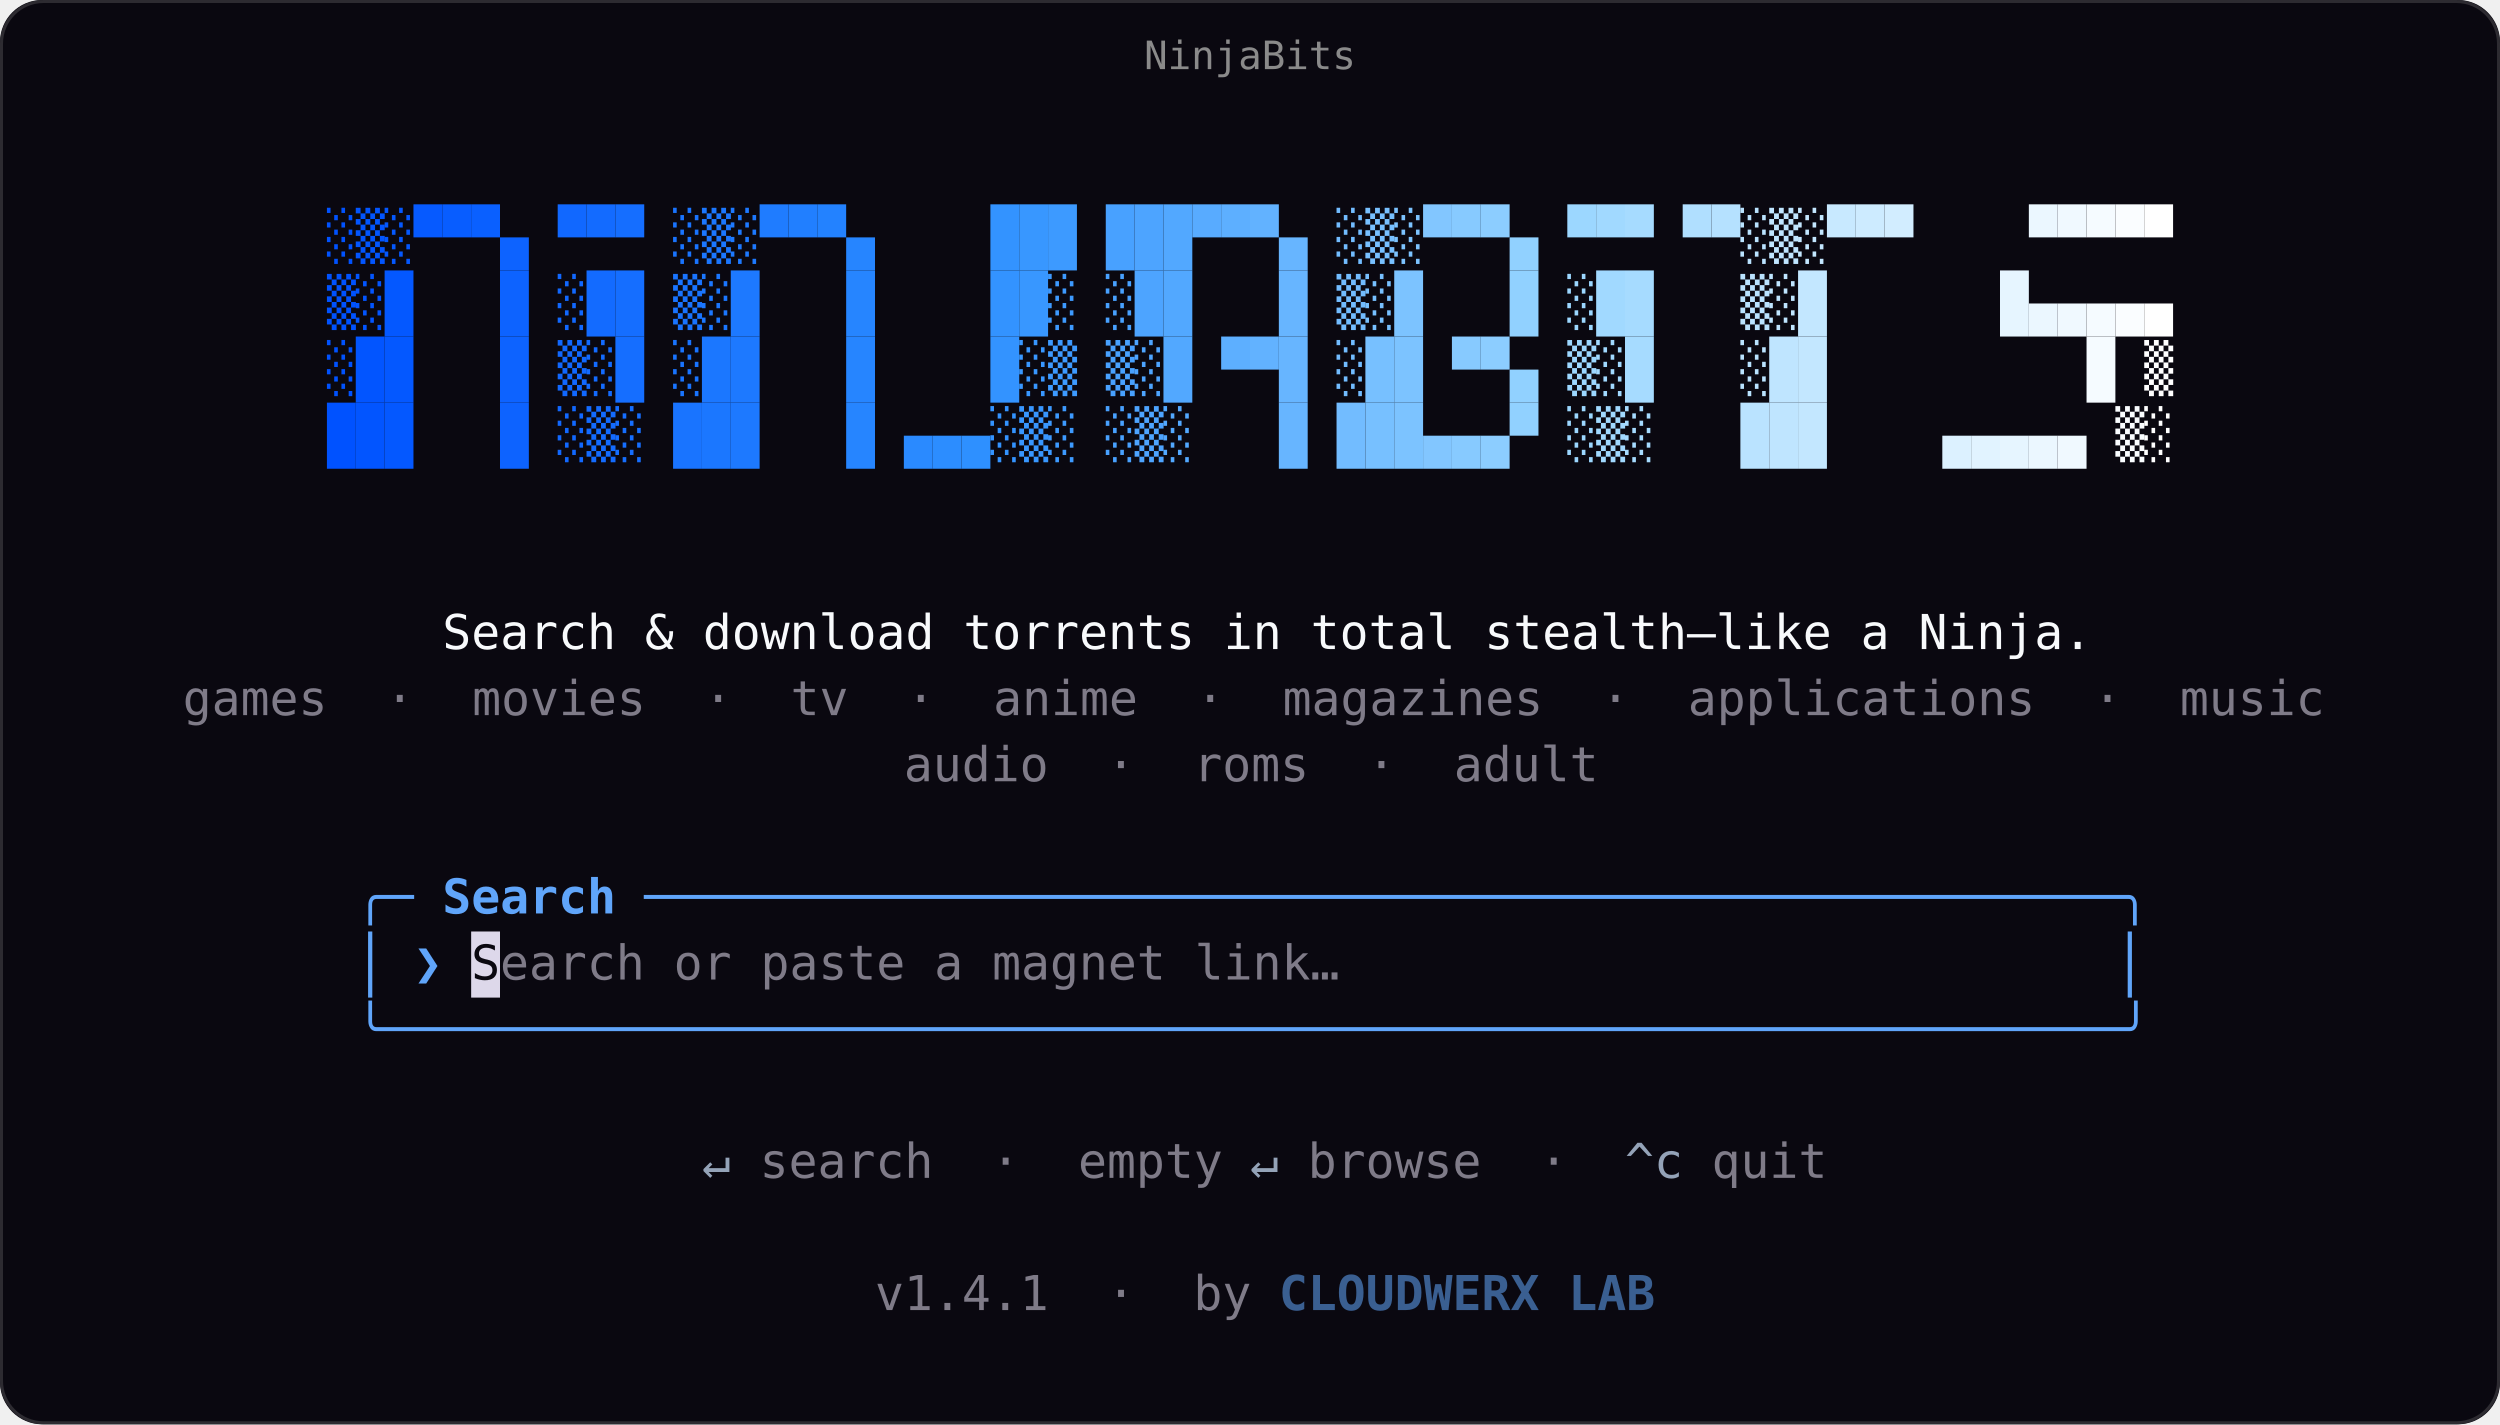
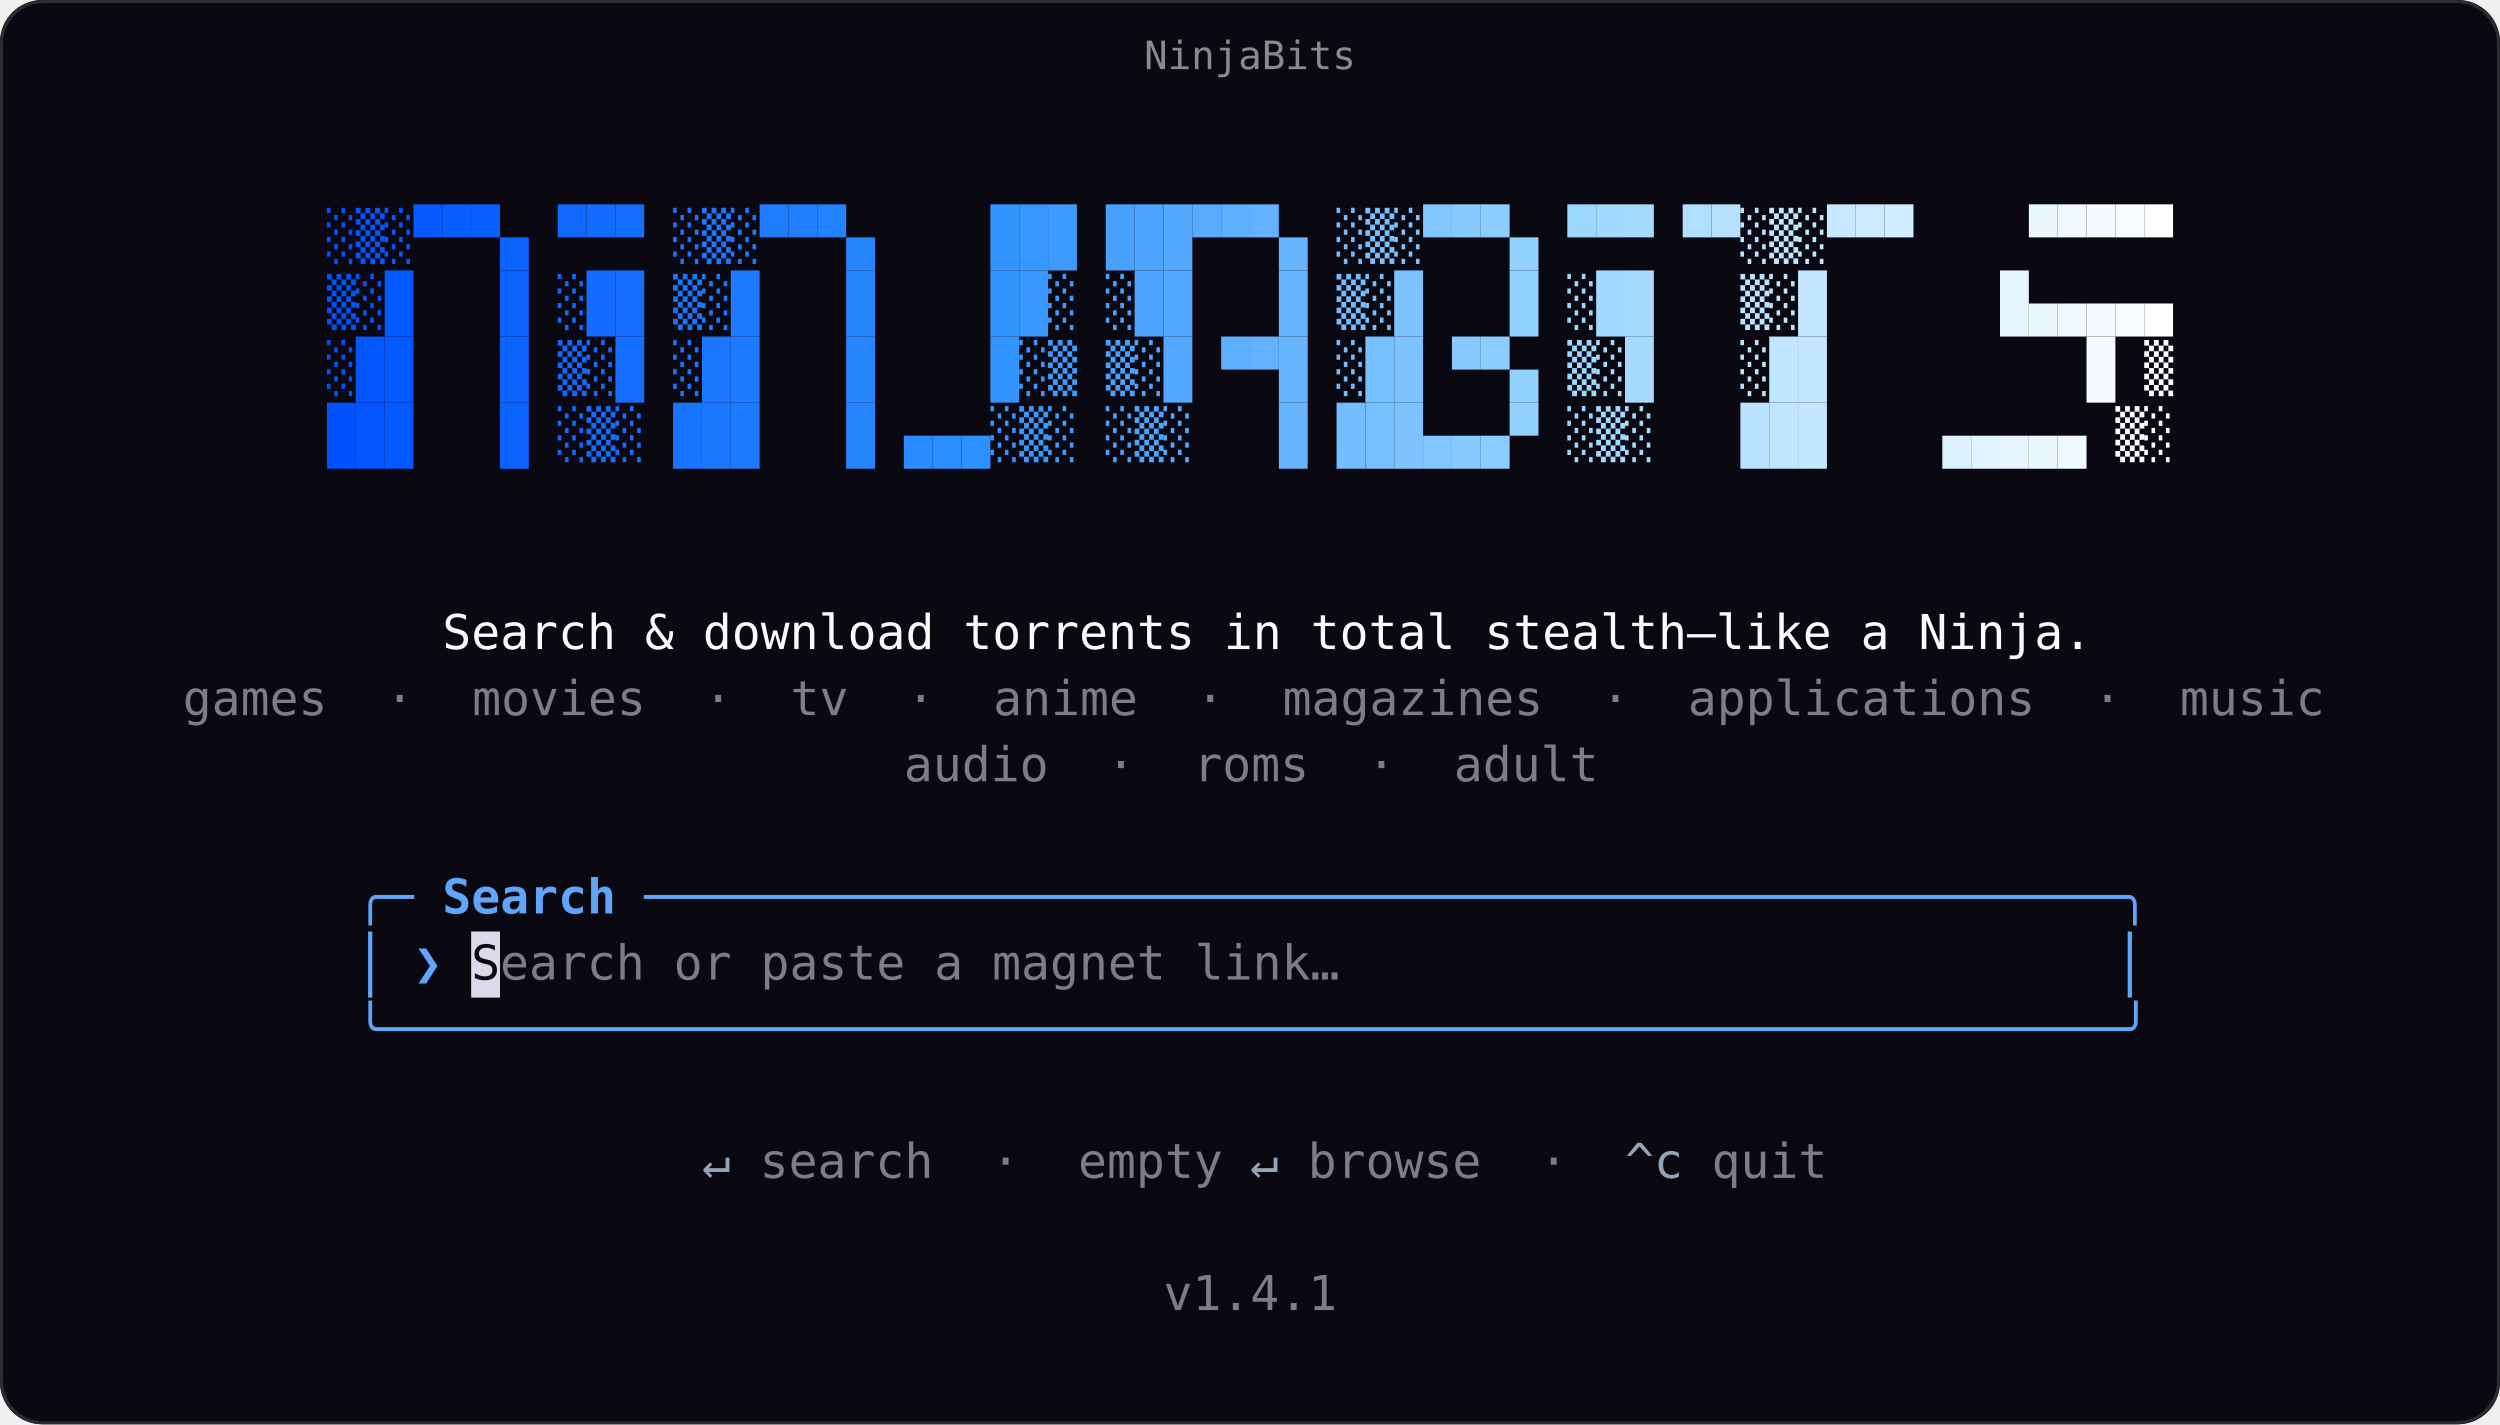
<svg xmlns="http://www.w3.org/2000/svg" width="832" height="474" viewBox="0 0 832 474" style="max-width: 832px; width: 100%; height: auto;" role="img">
  <rect width="100%" height="100%" rx="14" fill="#0a0810" />
  <rect x="0.5" y="0.5" width="831" height="473" rx="14" fill="none" stroke="#2d2b31" stroke-width="1" />
  <text x="416" y="23" text-anchor="middle" font-family="ui-monospace, &quot;Cascadia Mono&quot;, &quot;SF Mono&quot;, Menlo, Consolas, &quot;DejaVu Sans Mono&quot;, monospace" font-size="13" fill="#8a8a8a">NinjaBits</text>
  <g font-family="ui-monospace, &quot;Cascadia Mono&quot;, &quot;SF Mono&quot;, Menlo, Consolas, &quot;DejaVu Sans Mono&quot;, monospace" font-size="16" fill="#ddd8ea">
    <text x="108.8" y="84" textLength="9.6" lengthAdjust="spacingAndGlyphs" xml:space="preserve" fill="#0052ff" font-weight="600">░</text>
    <text x="118.4" y="84" textLength="9.6" lengthAdjust="spacingAndGlyphs" xml:space="preserve" fill="#0255ff" font-weight="600">▒</text>
    <text x="128" y="84" textLength="9.6" lengthAdjust="spacingAndGlyphs" xml:space="preserve" fill="#0458ff" font-weight="600">░</text>
    <rect x="137.6" y="68" width="9.6" height="11" fill="#065aff" />
    <rect x="147.2" y="68" width="9.6" height="11" fill="#085dff" />
    <rect x="156.8" y="68" width="9.6" height="11" fill="#0a60ff" />
    <rect x="166.4" y="79" width="9.6" height="11" fill="#0d63ff" />
    <rect x="185.6" y="68" width="9.6" height="11" fill="#1168ff" />
    <rect x="195.2" y="68" width="9.6" height="11" fill="#136bff" />
    <rect x="204.8" y="68" width="9.6" height="11" fill="#156eff" />
    <text x="224" y="84" textLength="9.6" lengthAdjust="spacingAndGlyphs" xml:space="preserve" fill="#1974ff" font-weight="600">░</text>
    <text x="233.6" y="84" textLength="9.6" lengthAdjust="spacingAndGlyphs" xml:space="preserve" fill="#1b77ff" font-weight="600">▒</text>
    <text x="243.2" y="84" textLength="9.6" lengthAdjust="spacingAndGlyphs" xml:space="preserve" fill="#1d79ff" font-weight="600">░</text>
    <rect x="252.8" y="68" width="9.6" height="11" fill="#1f7cff" />
    <rect x="262.4" y="68" width="9.6" height="11" fill="#217fff" />
    <rect x="272" y="68" width="9.6" height="11" fill="#2382ff" />
    <rect x="281.6" y="79" width="9.6" height="11" fill="#2685ff" />
    <rect x="329.6" y="68" width="9.6" height="22" fill="#3393ff" />
    <rect x="339.2" y="68" width="9.6" height="22" fill="#3897ff" />
    <rect x="348.8" y="68" width="9.6" height="22" fill="#3d9aff" />
    <rect x="368" y="68" width="9.6" height="22" fill="#48a1ff" />
    <rect x="377.6" y="68" width="9.6" height="22" fill="#4da4ff" />
    <rect x="387.2" y="68" width="9.6" height="22" fill="#52a8ff" />
    <rect x="396.8" y="68" width="9.6" height="11" fill="#58abff" />
    <rect x="406.4" y="68" width="9.6" height="11" fill="#5dafff" />
    <rect x="416" y="68" width="9.6" height="11" fill="#62b2ff" />
    <rect x="425.6" y="79" width="9.6" height="11" fill="#67b5ff" />
    <text x="444.8" y="84" textLength="9.6" lengthAdjust="spacingAndGlyphs" xml:space="preserve" fill="#72bcff" font-weight="600">░</text>
    <text x="454.4" y="84" textLength="9.6" lengthAdjust="spacingAndGlyphs" xml:space="preserve" fill="#77c0ff" font-weight="600">▒</text>
    <text x="464" y="84" textLength="9.6" lengthAdjust="spacingAndGlyphs" xml:space="preserve" fill="#7cc3ff" font-weight="600">░</text>
    <rect x="473.6" y="68" width="9.6" height="11" fill="#82c6ff" />
    <rect x="483.2" y="68" width="9.6" height="11" fill="#87caff" />
    <rect x="492.8" y="68" width="9.6" height="11" fill="#8ccdff" />
    <rect x="502.4" y="79" width="9.6" height="11" fill="#91d1ff" />
    <rect x="521.6" y="68" width="9.6" height="11" fill="#9cd7ff" />
    <rect x="531.2" y="68" width="9.6" height="11" fill="#a1d9ff" />
    <rect x="540.8" y="68" width="9.6" height="11" fill="#a6dbff" />
    <rect x="560" y="68" width="9.6" height="11" fill="#b0dfff" />
    <rect x="569.6" y="68" width="9.6" height="11" fill="#b5e1ff" />
    <text x="579.2" y="84" textLength="9.6" lengthAdjust="spacingAndGlyphs" xml:space="preserve" fill="#bae3ff" font-weight="600">░</text>
    <text x="588.8" y="84" textLength="9.6" lengthAdjust="spacingAndGlyphs" xml:space="preserve" fill="#bfe5ff" font-weight="600">▒</text>
    <text x="598.4" y="84" textLength="9.6" lengthAdjust="spacingAndGlyphs" xml:space="preserve" fill="#c3e7ff" font-weight="600">░</text>
    <rect x="608" y="68" width="9.6" height="11" fill="#c8e9ff" />
    <rect x="617.6" y="68" width="9.6" height="11" fill="#cdebff" />
    <rect x="627.2" y="68" width="9.6" height="11" fill="#d2edff" />
    <rect x="675.2" y="68" width="9.6" height="11" fill="#ebf7ff" />
    <rect x="684.8" y="68" width="9.6" height="11" fill="#f0f9ff" />
    <rect x="694.4" y="68" width="9.6" height="11" fill="#f5fbff" />
    <rect x="704" y="68" width="9.6" height="11" fill="#fafdff" />
    <rect x="713.6" y="68" width="9.6" height="11" fill="#ffffff" />
    <text x="108.8" y="106" textLength="9.6" lengthAdjust="spacingAndGlyphs" xml:space="preserve" fill="#0052ff" font-weight="600">▒</text>
    <text x="118.4" y="106" textLength="9.6" lengthAdjust="spacingAndGlyphs" xml:space="preserve" fill="#0255ff" font-weight="600">░</text>
    <rect x="128" y="90" width="9.6" height="22" fill="#0458ff" />
    <rect x="166.4" y="90" width="9.6" height="22" fill="#0d63ff" />
    <text x="185.6" y="106" textLength="9.6" lengthAdjust="spacingAndGlyphs" xml:space="preserve" fill="#1168ff" font-weight="600">░</text>
    <rect x="195.2" y="90" width="9.6" height="22" fill="#136bff" />
    <rect x="204.8" y="90" width="9.6" height="22" fill="#156eff" />
    <text x="224" y="106" textLength="9.6" lengthAdjust="spacingAndGlyphs" xml:space="preserve" fill="#1974ff" font-weight="600">▒</text>
    <text x="233.6" y="106" textLength="9.6" lengthAdjust="spacingAndGlyphs" xml:space="preserve" fill="#1b77ff" font-weight="600">░</text>
    <rect x="243.2" y="90" width="9.6" height="22" fill="#1d79ff" />
    <rect x="281.6" y="90" width="9.6" height="22" fill="#2685ff" />
    <rect x="329.6" y="90" width="9.6" height="22" fill="#3393ff" />
    <rect x="339.2" y="90" width="9.6" height="22" fill="#3897ff" />
    <text x="348.8" y="106" textLength="9.6" lengthAdjust="spacingAndGlyphs" xml:space="preserve" fill="#3d9aff" font-weight="600">░</text>
    <text x="368" y="106" textLength="9.6" lengthAdjust="spacingAndGlyphs" xml:space="preserve" fill="#48a1ff" font-weight="600">░</text>
    <rect x="377.6" y="90" width="9.6" height="22" fill="#4da4ff" />
    <rect x="387.2" y="90" width="9.6" height="22" fill="#52a8ff" />
    <rect x="425.6" y="90" width="9.6" height="22" fill="#67b5ff" />
    <text x="444.8" y="106" textLength="9.6" lengthAdjust="spacingAndGlyphs" xml:space="preserve" fill="#72bcff" font-weight="600">▒</text>
    <text x="454.4" y="106" textLength="9.6" lengthAdjust="spacingAndGlyphs" xml:space="preserve" fill="#77c0ff" font-weight="600">░</text>
    <rect x="464" y="90" width="9.6" height="22" fill="#7cc3ff" />
    <rect x="502.4" y="90" width="9.6" height="22" fill="#91d1ff" />
    <text x="521.6" y="106" textLength="9.6" lengthAdjust="spacingAndGlyphs" xml:space="preserve" fill="#9cd7ff" font-weight="600">░</text>
    <rect x="531.2" y="90" width="9.6" height="22" fill="#a1d9ff" />
    <rect x="540.8" y="90" width="9.6" height="22" fill="#a6dbff" />
    <text x="579.2" y="106" textLength="9.6" lengthAdjust="spacingAndGlyphs" xml:space="preserve" fill="#bae3ff" font-weight="600">▒</text>
    <text x="588.8" y="106" textLength="9.6" lengthAdjust="spacingAndGlyphs" xml:space="preserve" fill="#bfe5ff" font-weight="600">░</text>
    <rect x="598.4" y="90" width="9.6" height="22" fill="#c3e7ff" />
    <rect x="665.6" y="90" width="9.6" height="22" fill="#e6f5ff" />
    <rect x="675.2" y="101" width="9.6" height="11" fill="#ebf7ff" />
    <rect x="684.8" y="101" width="9.6" height="11" fill="#f0f9ff" />
    <rect x="694.4" y="101" width="9.6" height="11" fill="#f5fbff" />
    <rect x="704" y="101" width="9.6" height="11" fill="#fafdff" />
    <rect x="713.6" y="101" width="9.6" height="11" fill="#ffffff" />
    <text x="108.8" y="128" textLength="9.6" lengthAdjust="spacingAndGlyphs" xml:space="preserve" fill="#0052ff" font-weight="600">░</text>
    <rect x="118.4" y="112" width="9.6" height="22" fill="#0255ff" />
    <rect x="128" y="112" width="9.6" height="22" fill="#0458ff" />
    <rect x="166.4" y="112" width="9.6" height="22" fill="#0d63ff" />
    <text x="185.6" y="128" textLength="9.6" lengthAdjust="spacingAndGlyphs" xml:space="preserve" fill="#1168ff" font-weight="600">▒</text>
    <text x="195.2" y="128" textLength="9.6" lengthAdjust="spacingAndGlyphs" xml:space="preserve" fill="#136bff" font-weight="600">░</text>
    <rect x="204.8" y="112" width="9.6" height="22" fill="#156eff" />
    <text x="224" y="128" textLength="9.6" lengthAdjust="spacingAndGlyphs" xml:space="preserve" fill="#1974ff" font-weight="600">░</text>
    <rect x="233.6" y="112" width="9.6" height="22" fill="#1b77ff" />
    <rect x="243.2" y="112" width="9.6" height="22" fill="#1d79ff" />
    <rect x="281.6" y="112" width="9.6" height="22" fill="#2685ff" />
    <rect x="329.6" y="112" width="9.6" height="22" fill="#3393ff" />
    <text x="339.2" y="128" textLength="9.6" lengthAdjust="spacingAndGlyphs" xml:space="preserve" fill="#3897ff" font-weight="600">░</text>
    <text x="348.8" y="128" textLength="9.6" lengthAdjust="spacingAndGlyphs" xml:space="preserve" fill="#3d9aff" font-weight="600">▒</text>
    <text x="368" y="128" textLength="9.6" lengthAdjust="spacingAndGlyphs" xml:space="preserve" fill="#48a1ff" font-weight="600">▒</text>
    <text x="377.6" y="128" textLength="9.6" lengthAdjust="spacingAndGlyphs" xml:space="preserve" fill="#4da4ff" font-weight="600">░</text>
    <rect x="387.2" y="112" width="9.6" height="22" fill="#52a8ff" />
    <rect x="406.4" y="112" width="9.6" height="11" fill="#5dafff" />
    <rect x="416" y="112" width="9.6" height="11" fill="#62b2ff" />
    <rect x="425.6" y="112" width="9.6" height="22" fill="#67b5ff" />
    <text x="444.8" y="128" textLength="9.6" lengthAdjust="spacingAndGlyphs" xml:space="preserve" fill="#72bcff" font-weight="600">░</text>
    <rect x="454.4" y="112" width="9.6" height="22" fill="#77c0ff" />
    <rect x="464" y="112" width="9.6" height="22" fill="#7cc3ff" />
    <rect x="483.2" y="112" width="9.6" height="11" fill="#87caff" />
    <rect x="492.8" y="112" width="9.6" height="11" fill="#8ccdff" />
    <rect x="502.4" y="123" width="9.6" height="11" fill="#91d1ff" />
    <text x="521.6" y="128" textLength="9.6" lengthAdjust="spacingAndGlyphs" xml:space="preserve" fill="#9cd7ff" font-weight="600">▒</text>
    <text x="531.2" y="128" textLength="9.6" lengthAdjust="spacingAndGlyphs" xml:space="preserve" fill="#a1d9ff" font-weight="600">░</text>
    <rect x="540.8" y="112" width="9.6" height="22" fill="#a6dbff" />
    <text x="579.2" y="128" textLength="9.6" lengthAdjust="spacingAndGlyphs" xml:space="preserve" fill="#bae3ff" font-weight="600">░</text>
    <rect x="588.8" y="112" width="9.6" height="22" fill="#bfe5ff" />
    <rect x="598.4" y="112" width="9.6" height="22" fill="#c3e7ff" />
    <rect x="694.4" y="112" width="9.6" height="22" fill="#f5fbff" />
    <text x="713.6" y="128" textLength="9.6" lengthAdjust="spacingAndGlyphs" xml:space="preserve" fill="#ffffff" font-weight="600">▒</text>
    <rect x="108.8" y="134" width="9.6" height="22" fill="#0052ff" />
    <rect x="118.4" y="134" width="9.6" height="22" fill="#0255ff" />
    <rect x="128" y="134" width="9.6" height="22" fill="#0458ff" />
    <rect x="166.4" y="134" width="9.6" height="22" fill="#0d63ff" />
    <text x="185.6" y="150" textLength="9.6" lengthAdjust="spacingAndGlyphs" xml:space="preserve" fill="#1168ff" font-weight="600">░</text>
    <text x="195.2" y="150" textLength="9.6" lengthAdjust="spacingAndGlyphs" xml:space="preserve" fill="#136bff" font-weight="600">▒</text>
    <text x="204.8" y="150" textLength="9.6" lengthAdjust="spacingAndGlyphs" xml:space="preserve" fill="#156eff" font-weight="600">░</text>
    <rect x="224" y="134" width="9.6" height="22" fill="#1974ff" />
    <rect x="233.6" y="134" width="9.6" height="22" fill="#1b77ff" />
    <rect x="243.2" y="134" width="9.6" height="22" fill="#1d79ff" />
    <rect x="281.6" y="134" width="9.6" height="22" fill="#2685ff" />
    <rect x="300.8" y="145" width="9.6" height="11" fill="#2a8aff" />
    <rect x="310.4" y="145" width="9.6" height="11" fill="#2c8dff" />
    <rect x="320" y="145" width="9.6" height="11" fill="#2e90ff" />
    <text x="329.6" y="150" textLength="9.6" lengthAdjust="spacingAndGlyphs" xml:space="preserve" fill="#3393ff" font-weight="600">░</text>
    <text x="339.2" y="150" textLength="9.6" lengthAdjust="spacingAndGlyphs" xml:space="preserve" fill="#3897ff" font-weight="600">▒</text>
    <text x="348.8" y="150" textLength="9.6" lengthAdjust="spacingAndGlyphs" xml:space="preserve" fill="#3d9aff" font-weight="600">░</text>
    <text x="368" y="150" textLength="9.6" lengthAdjust="spacingAndGlyphs" xml:space="preserve" fill="#48a1ff" font-weight="600">░</text>
    <text x="377.6" y="150" textLength="9.6" lengthAdjust="spacingAndGlyphs" xml:space="preserve" fill="#4da4ff" font-weight="600">▒</text>
    <text x="387.2" y="150" textLength="9.6" lengthAdjust="spacingAndGlyphs" xml:space="preserve" fill="#52a8ff" font-weight="600">░</text>
    <rect x="425.6" y="134" width="9.6" height="22" fill="#67b5ff" />
    <rect x="444.8" y="134" width="9.6" height="22" fill="#72bcff" />
    <rect x="454.4" y="134" width="9.6" height="22" fill="#77c0ff" />
    <rect x="464" y="134" width="9.6" height="22" fill="#7cc3ff" />
    <rect x="473.6" y="145" width="9.6" height="11" fill="#82c6ff" />
    <rect x="483.2" y="145" width="9.6" height="11" fill="#87caff" />
    <rect x="492.8" y="145" width="9.6" height="11" fill="#8ccdff" />
    <rect x="502.4" y="134" width="9.6" height="11" fill="#91d1ff" />
    <text x="521.6" y="150" textLength="9.6" lengthAdjust="spacingAndGlyphs" xml:space="preserve" fill="#9cd7ff" font-weight="600">░</text>
    <text x="531.2" y="150" textLength="9.6" lengthAdjust="spacingAndGlyphs" xml:space="preserve" fill="#a1d9ff" font-weight="600">▒</text>
    <text x="540.8" y="150" textLength="9.6" lengthAdjust="spacingAndGlyphs" xml:space="preserve" fill="#a6dbff" font-weight="600">░</text>
    <rect x="579.2" y="134" width="9.6" height="22" fill="#bae3ff" />
    <rect x="588.8" y="134" width="9.6" height="22" fill="#bfe5ff" />
    <rect x="598.4" y="134" width="9.6" height="22" fill="#c3e7ff" />
    <rect x="646.4" y="145" width="9.6" height="11" fill="#dcf1ff" />
    <rect x="656" y="145" width="9.6" height="11" fill="#e1f3ff" />
    <rect x="665.6" y="145" width="9.6" height="11" fill="#e6f5ff" />
    <rect x="675.2" y="145" width="9.6" height="11" fill="#ebf7ff" />
    <rect x="684.8" y="145" width="9.6" height="11" fill="#f0f9ff" />
    <text x="704" y="150" textLength="9.6" lengthAdjust="spacingAndGlyphs" xml:space="preserve" fill="#fafdff" font-weight="600">▒</text>
    <text x="713.6" y="150" textLength="9.6" lengthAdjust="spacingAndGlyphs" xml:space="preserve" fill="#ffffff" font-weight="600">░</text>
    <text x="147.2" y="216" textLength="547.2" lengthAdjust="spacingAndGlyphs" xml:space="preserve" fill="#f8fafc">Search &amp; download torrents in total stealth—like a Ninja.</text>
    <text x="60.8" y="238" textLength="710.4" lengthAdjust="spacingAndGlyphs" xml:space="preserve" fill-opacity="0.55">games  ·  movies  ·  tv  ·  anime  ·  magazines  ·  applications  ·  music</text>
    <text x="300.8" y="260" textLength="230.4" lengthAdjust="spacingAndGlyphs" xml:space="preserve" fill-opacity="0.55">audio  ·  roms  ·  adult</text>
    <text x="118.4" y="304" textLength="19.2" lengthAdjust="spacingAndGlyphs" xml:space="preserve" fill="#60a5fa">╭─</text>
    <text x="147.2" y="304" textLength="57.6" lengthAdjust="spacingAndGlyphs" xml:space="preserve" fill="#60a5fa" font-weight="600">Search</text>
    <text x="214.4" y="304" textLength="499.2" lengthAdjust="spacingAndGlyphs" xml:space="preserve" fill="#60a5fa">───────────────────────────────────────────────────╮</text>
    <rect x="122.5" y="310" width="1.4" height="22" fill="#60a5fa" />
    <text x="137.6" y="326" textLength="9.6" lengthAdjust="spacingAndGlyphs" xml:space="preserve" fill="#60a5fa">❯</text>
    <rect x="156.8" y="310" width="9.6" height="22" fill="#ddd8ea" />
    <text x="156.8" y="326" textLength="9.6" lengthAdjust="spacingAndGlyphs" xml:space="preserve" fill="#0a0810">S</text>
    <text x="166.4" y="326" textLength="278.4" lengthAdjust="spacingAndGlyphs" xml:space="preserve" fill-opacity="0.55">earch or paste a magnet link…</text>
    <rect x="708.1" y="310" width="1.4" height="22" fill="#60a5fa" />
    <text x="118.4" y="348" textLength="595.2" lengthAdjust="spacingAndGlyphs" xml:space="preserve" fill="#60a5fa">╰────────────────────────────────────────────────────────────╯</text>
    <text x="233.6" y="392" textLength="9.6" lengthAdjust="spacingAndGlyphs" xml:space="preserve" fill="#94a3b8">↵</text>
    <text x="252.8" y="392" textLength="153.6" lengthAdjust="spacingAndGlyphs" xml:space="preserve" fill-opacity="0.55">search  ·  empty</text>
    <text x="416" y="392" textLength="9.6" lengthAdjust="spacingAndGlyphs" xml:space="preserve" fill="#94a3b8">↵</text>
    <text x="435.2" y="392" textLength="86.4" lengthAdjust="spacingAndGlyphs" xml:space="preserve" fill-opacity="0.55">browse  ·</text>
    <text x="540.8" y="392" textLength="19.2" lengthAdjust="spacingAndGlyphs" xml:space="preserve" fill="#94a3b8">^c</text>
    <text x="569.6" y="392" textLength="38.4" lengthAdjust="spacingAndGlyphs" xml:space="preserve" fill-opacity="0.55">quit</text>
-     <text x="291.2" y="436" textLength="124.8" lengthAdjust="spacingAndGlyphs" xml:space="preserve" fill-opacity="0.55">v1.4.1  ·  by</text>
-     <text x="425.6" y="436" textLength="124.8" lengthAdjust="spacingAndGlyphs" xml:space="preserve" fill="#60a5fa" fill-opacity="0.55" font-weight="600">CLOUDWERX LAB</text>
+     <text x="387.2" y="436" textLength="57.6" lengthAdjust="spacingAndGlyphs" xml:space="preserve" fill-opacity="0.55">v1.4.1</text>
  </g>
</svg>
